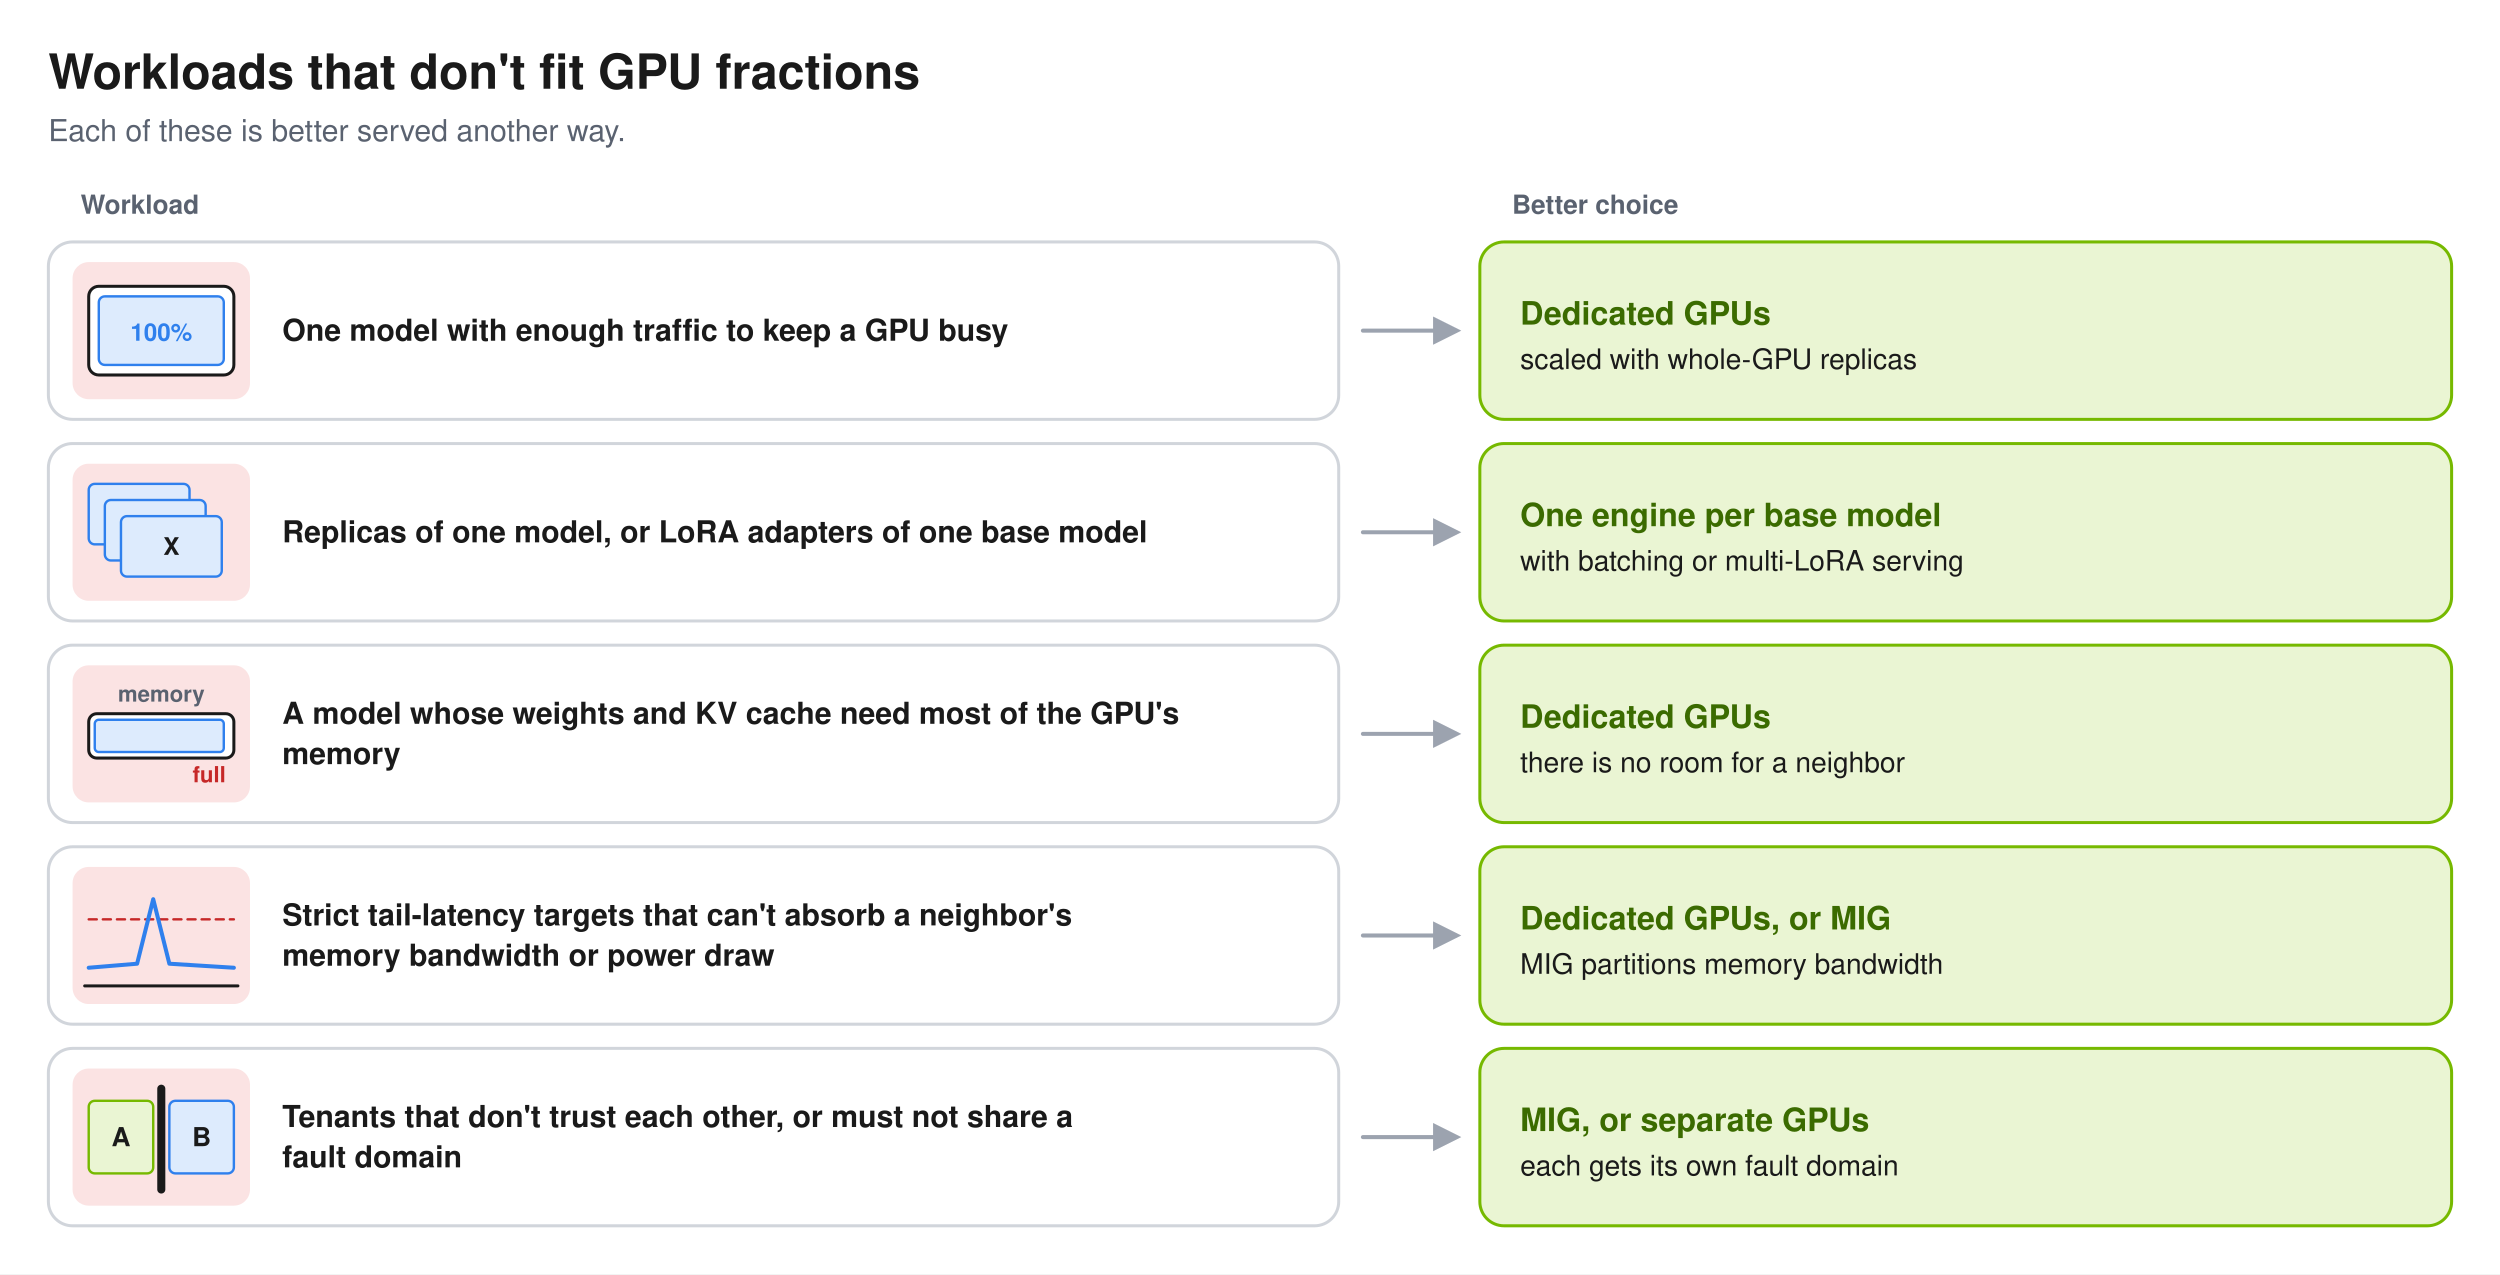
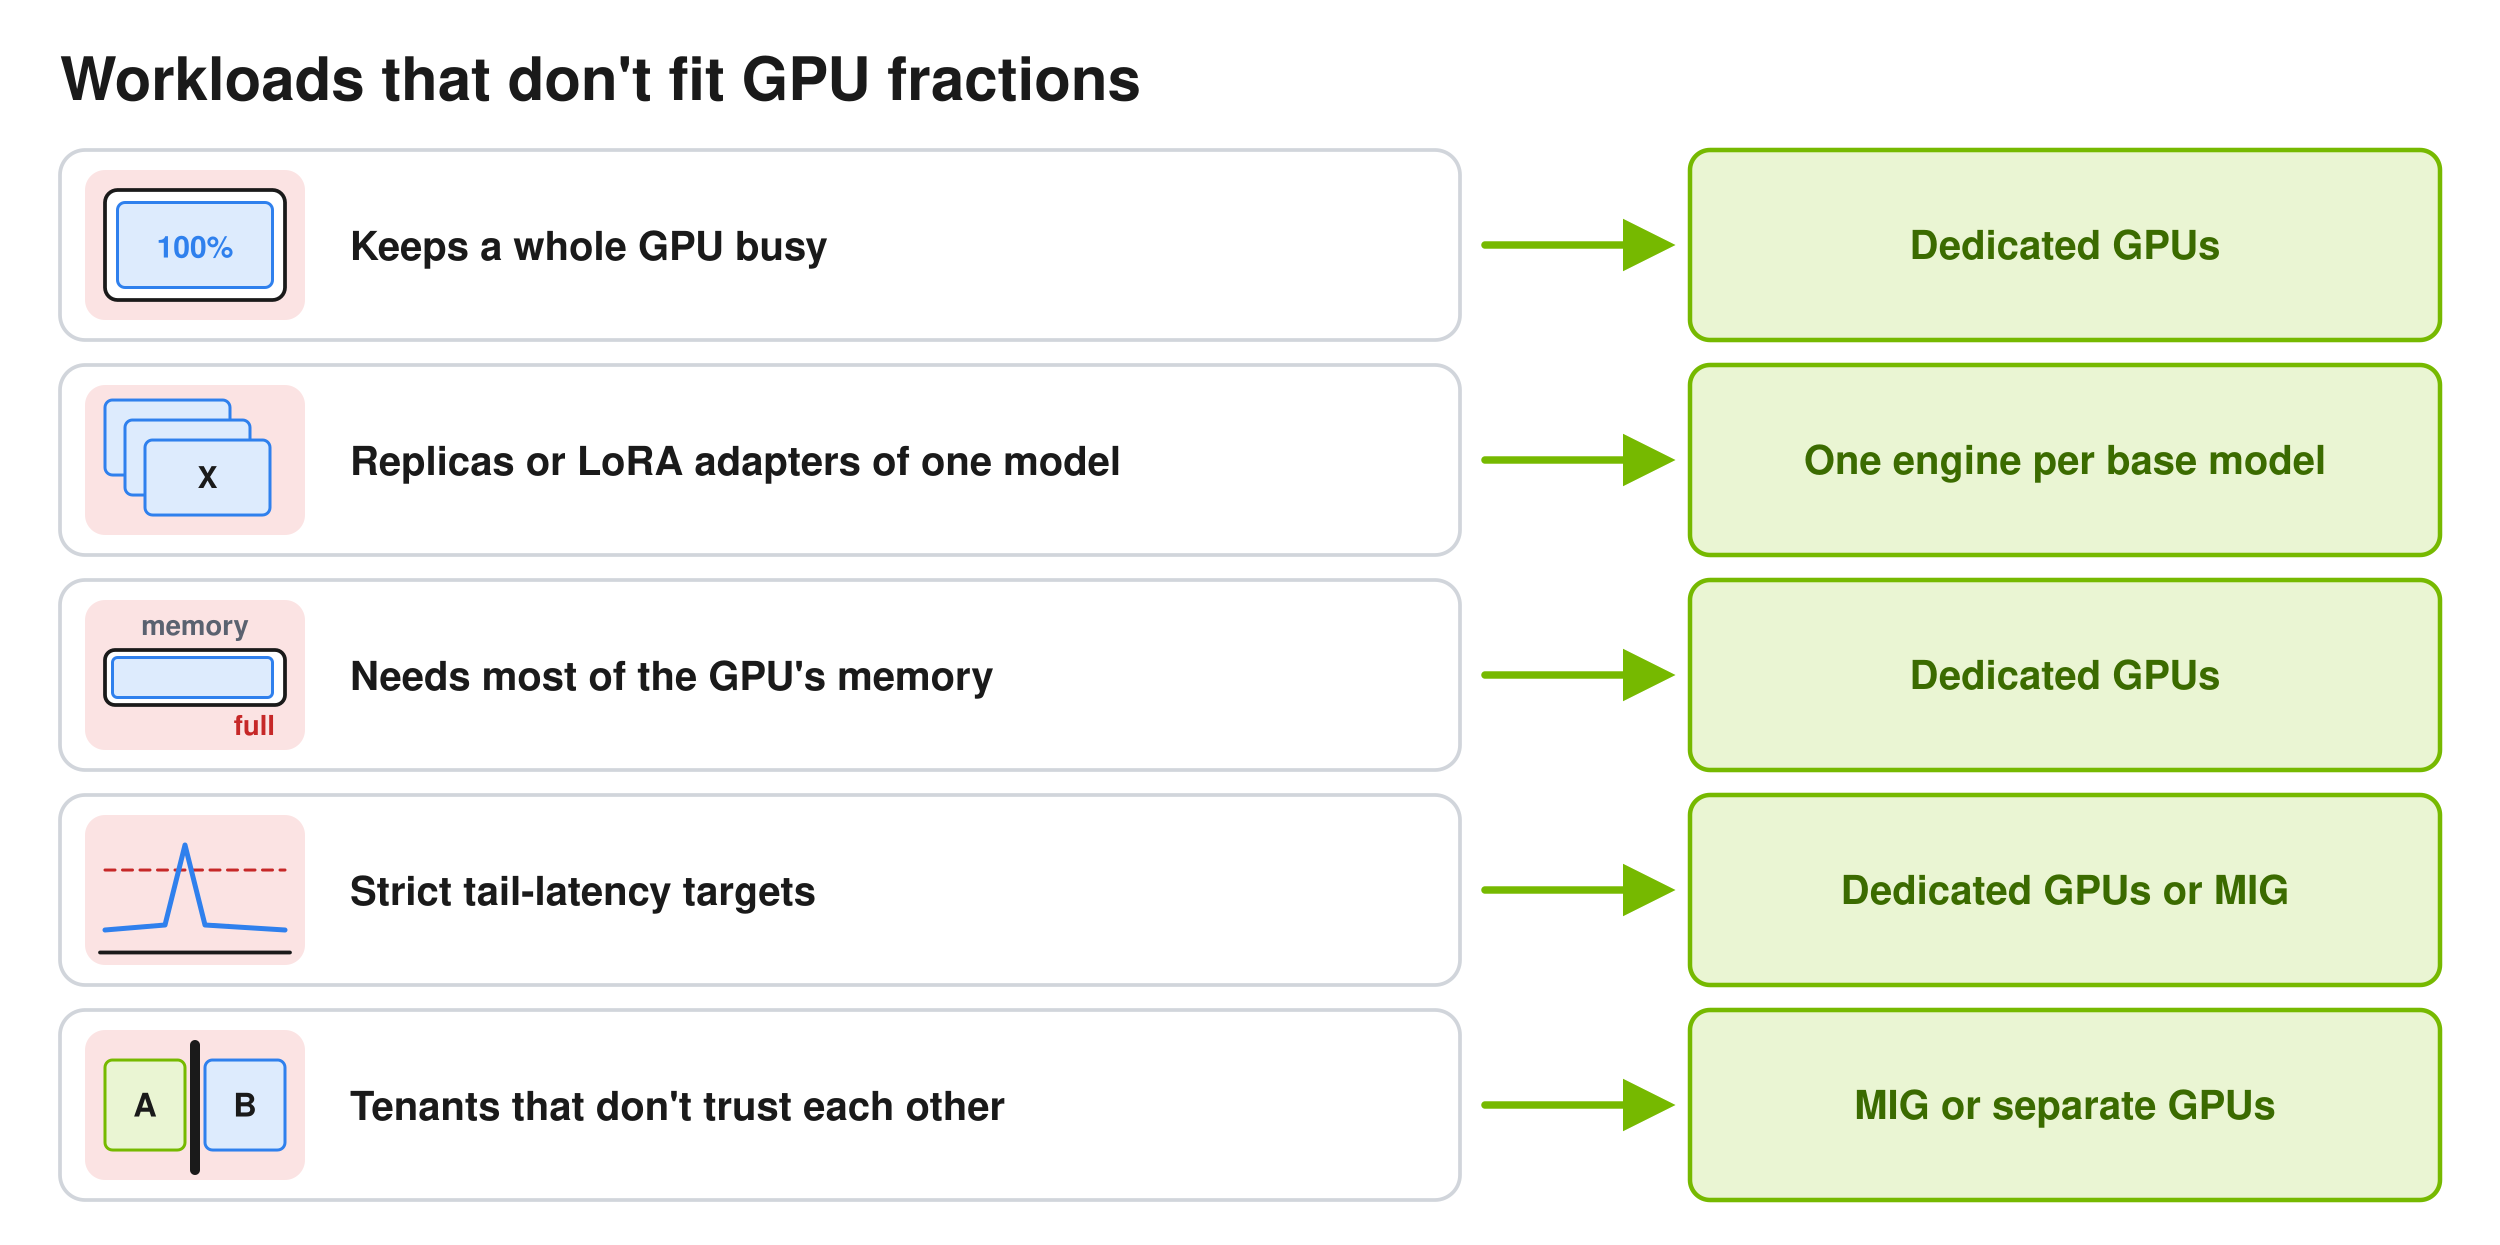
- <svg xmlns="http://www.w3.org/2000/svg" width="1240" height="632" viewBox="0 0 1240 632" role="img" aria-labelledby="title desc" font-family="Helvetica, Arial, sans-serif">
+ <svg xmlns="http://www.w3.org/2000/svg" width="1000" height="498" viewBox="0 0 1000 498" role="img" aria-labelledby="title desc" font-family="Helvetica, Arial, sans-serif">
  <defs>
    <marker id="a-ink" viewBox="0 0 10 10" refX="8" refY="5" markerWidth="7" markerHeight="7" orient="auto-start-reverse">
      <path d="M0,0 L10,5 L0,10 z" fill="#1A1A1A" />
    </marker>
    <marker id="a-gray" viewBox="0 0 10 10" refX="8" refY="5" markerWidth="7" markerHeight="7" orient="auto-start-reverse">
      <path d="M0,0 L10,5 L0,10 z" fill="#9CA3AF" />
    </marker>
    <marker id="a-green" viewBox="0 0 10 10" refX="8" refY="5" markerWidth="7" markerHeight="7" orient="auto-start-reverse">
      <path d="M0,0 L10,5 L0,10 z" fill="#76B900" />
    </marker>
    <marker id="a-red" viewBox="0 0 10 10" refX="8" refY="5" markerWidth="7" markerHeight="7" orient="auto-start-reverse">
      <path d="M0,0 L10,5 L0,10 z" fill="#C62828" />
    </marker>
  </defs>
-   <rect x="0.0" y="0.0" width="1240.0" height="632.0" fill="#FFFFFF" />
-   <text x="24.0" y="44.0" font-size="24" font-weight="700" fill="#1A1A1A" text-anchor="start">Workloads that don't fit GPU fractions</text>
-   <text x="24.0" y="70.0" font-size="15" font-weight="400" fill="#5A6270" text-anchor="start">Each of these is better served another way.</text>
-   <text x="40.0" y="106.0" font-size="13" font-weight="700" fill="#5A6270" text-anchor="start">Workload</text>
-   <text x="750.0" y="106.0" font-size="13" font-weight="700" fill="#5A6270" text-anchor="start">Better choice</text>
-   <rect x="24.0" y="120.0" width="640.0" height="88.0" fill="#FFFFFF" rx="12" stroke="#D1D5DB" stroke-width="1.5" />
-   <rect x="36.0" y="130.0" width="88.0" height="68.0" fill="#FBE3E3" rx="8" />
-   <rect x="44.0" y="142.0" width="72.0" height="44.0" fill="#FFFFFF" rx="5" stroke="#1A1A1A" stroke-width="1.5" />
-   <rect x="49.0" y="147.0" width="62.0" height="34.0" fill="#DDEBFD" rx="3" stroke="#2F80ED" stroke-width="1.2" />
-   <text x="80.0" y="169.0" font-size="12" font-weight="700" fill="#2F80ED" text-anchor="middle">100%</text>
-   <text x="140.0" y="169.0" font-size="15" font-weight="700" fill="#1A1A1A" text-anchor="start">One model with enough traffic to keep a GPU busy</text>
-   <line x1="676.0" y1="164.0" x2="722.0" y2="164.0" stroke="#9CA3AF" stroke-width="2" stroke-linecap="round" marker-end="url(#a-gray)" />
-   <rect x="734.0" y="120.0" width="482.0" height="88.0" fill="#EAF5D3" rx="12" stroke="#76B900" stroke-width="1.5" />
-   <text x="754.0" y="161.0" font-size="16" font-weight="700" fill="#3B6B00" text-anchor="start">Dedicated GPUs</text>
-   <text x="754.0" y="183.0" font-size="14" font-weight="400" fill="#1A1A1A" text-anchor="start">scaled with whole-GPU replicas</text>
-   <rect x="24.0" y="220.0" width="640.0" height="88.0" fill="#FFFFFF" rx="12" stroke="#D1D5DB" stroke-width="1.5" />
-   <rect x="36.0" y="230.0" width="88.0" height="68.0" fill="#FBE3E3" rx="8" />
-   <rect x="44.0" y="240.0" width="50.0" height="30.0" fill="#DDEBFD" rx="3" stroke="#2F80ED" stroke-width="1.2" />
-   <text x="69.0" y="259.2" font-size="12" font-weight="700" fill="#1A1A1A" text-anchor="middle" />
-   <rect x="52.0" y="248.0" width="50.0" height="30.0" fill="#DDEBFD" rx="3" stroke="#2F80ED" stroke-width="1.2" />
-   <text x="77.0" y="267.2" font-size="12" font-weight="700" fill="#1A1A1A" text-anchor="middle" />
-   <rect x="60.0" y="256.0" width="50.0" height="30.0" fill="#DDEBFD" rx="3" stroke="#2F80ED" stroke-width="1.2" />
-   <text x="85.0" y="275.2" font-size="12" font-weight="700" fill="#1A1A1A" text-anchor="middle">X</text>
-   <text x="140.0" y="269.0" font-size="15" font-weight="700" fill="#1A1A1A" text-anchor="start">Replicas of one model, or LoRA adapters of one base model</text>
-   <line x1="676.0" y1="264.0" x2="722.0" y2="264.0" stroke="#9CA3AF" stroke-width="2" stroke-linecap="round" marker-end="url(#a-gray)" />
-   <rect x="734.0" y="220.0" width="482.0" height="88.0" fill="#EAF5D3" rx="12" stroke="#76B900" stroke-width="1.5" />
-   <text x="754.0" y="261.0" font-size="16" font-weight="700" fill="#3B6B00" text-anchor="start">One engine per base model</text>
-   <text x="754.0" y="283.0" font-size="14" font-weight="400" fill="#1A1A1A" text-anchor="start">with batching or multi-LoRA serving</text>
-   <rect x="24.0" y="320.0" width="640.0" height="88.0" fill="#FFFFFF" rx="12" stroke="#D1D5DB" stroke-width="1.5" />
-   <rect x="36.0" y="330.0" width="88.0" height="68.0" fill="#FBE3E3" rx="8" />
-   <rect x="44.0" y="354.0" width="72.0" height="22.0" fill="#FFFFFF" rx="4" stroke="#1A1A1A" stroke-width="1.5" />
-   <rect x="47.0" y="357.0" width="64.0" height="16.0" fill="#DDEBFD" rx="2" stroke="#2F80ED" stroke-width="1.2" />
-   <text x="80.0" y="348.0" font-size="11" font-weight="700" fill="#5A6270" text-anchor="middle">memory</text>
-   <text x="112.0" y="388.0" font-size="11" font-weight="700" fill="#C62828" text-anchor="end">full</text>
-   <text x="140.0" y="359.0" font-size="15" font-weight="700" fill="#1A1A1A" text-anchor="start">A model whose weights and KV cache need most of the GPU's</text>
-   <text x="140.0" y="379.0" font-size="15" font-weight="700" fill="#1A1A1A" text-anchor="start">memory</text>
-   <line x1="676.0" y1="364.0" x2="722.0" y2="364.0" stroke="#9CA3AF" stroke-width="2" stroke-linecap="round" marker-end="url(#a-gray)" />
-   <rect x="734.0" y="320.0" width="482.0" height="88.0" fill="#EAF5D3" rx="12" stroke="#76B900" stroke-width="1.5" />
-   <text x="754.0" y="361.0" font-size="16" font-weight="700" fill="#3B6B00" text-anchor="start">Dedicated GPUs</text>
-   <text x="754.0" y="383.0" font-size="14" font-weight="400" fill="#1A1A1A" text-anchor="start">there is no room for a neighbor</text>
-   <rect x="24.0" y="420.0" width="640.0" height="88.0" fill="#FFFFFF" rx="12" stroke="#D1D5DB" stroke-width="1.5" />
-   <rect x="36.0" y="430.0" width="88.0" height="68.0" fill="#FBE3E3" rx="8" />
-   <line x1="42.0" y1="489.0" x2="118.0" y2="489.0" stroke="#1A1A1A" stroke-width="1.5" stroke-linecap="round" />
-   <line x1="44.0" y1="456.0" x2="116.0" y2="456.0" stroke="#C62828" stroke-width="1.2" stroke-linecap="round" stroke-dasharray="4 3" />
-   <path d="M44,480.0 L68,478.0 L76,446.0 L84,478.0 L116,480.0" stroke="#2F80ED" stroke-width="2" fill="none" stroke-linejoin="round" stroke-linecap="round" />
-   <text x="140.0" y="459.0" font-size="15" font-weight="700" fill="#1A1A1A" text-anchor="start">Strict tail-latency targets that can't absorb a neighbor's</text>
-   <text x="140.0" y="479.0" font-size="15" font-weight="700" fill="#1A1A1A" text-anchor="start">memory bandwidth or power draw</text>
-   <line x1="676.0" y1="464.0" x2="722.0" y2="464.0" stroke="#9CA3AF" stroke-width="2" stroke-linecap="round" marker-end="url(#a-gray)" />
-   <rect x="734.0" y="420.0" width="482.0" height="88.0" fill="#EAF5D3" rx="12" stroke="#76B900" stroke-width="1.5" />
-   <text x="754.0" y="461.0" font-size="16" font-weight="700" fill="#3B6B00" text-anchor="start">Dedicated GPUs, or MIG</text>
-   <text x="754.0" y="483.0" font-size="14" font-weight="400" fill="#1A1A1A" text-anchor="start">MIG partitions memory bandwidth</text>
-   <rect x="24.0" y="520.0" width="640.0" height="88.0" fill="#FFFFFF" rx="12" stroke="#D1D5DB" stroke-width="1.5" />
-   <rect x="36.0" y="530.0" width="88.0" height="68.0" fill="#FBE3E3" rx="8" />
-   <rect x="44.0" y="546.0" width="32.0" height="36.0" fill="#EAF5D3" rx="3" stroke="#76B900" stroke-width="1.2" />
-   <text x="60.0" y="568.5" font-size="13" font-weight="700" fill="#1A1A1A" text-anchor="middle">A</text>
-   <rect x="84.0" y="546.0" width="32.0" height="36.0" fill="#DDEBFD" rx="3" stroke="#2F80ED" stroke-width="1.2" />
-   <text x="100.0" y="568.5" font-size="13" font-weight="700" fill="#1A1A1A" text-anchor="middle">B</text>
-   <line x1="80.0" y1="540.0" x2="80.0" y2="590.0" stroke="#1A1A1A" stroke-width="4" stroke-linecap="round" />
-   <text x="140.0" y="559.0" font-size="15" font-weight="700" fill="#1A1A1A" text-anchor="start">Tenants that don't trust each other, or must not share a</text>
-   <text x="140.0" y="579.0" font-size="15" font-weight="700" fill="#1A1A1A" text-anchor="start">fault domain</text>
-   <line x1="676.0" y1="564.0" x2="722.0" y2="564.0" stroke="#9CA3AF" stroke-width="2" stroke-linecap="round" marker-end="url(#a-gray)" />
-   <rect x="734.0" y="520.0" width="482.0" height="88.0" fill="#EAF5D3" rx="12" stroke="#76B900" stroke-width="1.5" />
-   <text x="754.0" y="561.0" font-size="16" font-weight="700" fill="#3B6B00" text-anchor="start">MIG, or separate GPUs</text>
-   <text x="754.0" y="583.0" font-size="14" font-weight="400" fill="#1A1A1A" text-anchor="start">each gets its own fault domain</text>
+   <rect x="0.0" y="0.0" width="1000.0" height="498.0" fill="#FFFFFF" />
+   <text x="24.0" y="40.0" font-size="24" font-weight="700" fill="#1A1A1A" text-anchor="start">Workloads that don't fit GPU fractions</text>
+   <rect x="24.0" y="60.0" width="560.0" height="76.0" fill="#FFFFFF" rx="10" stroke="#D1D5DB" stroke-width="1.5" />
+   <rect x="34.0" y="68.0" width="88.0" height="60.0" fill="#FBE3E3" rx="8" />
+   <rect x="42.0" y="76.0" width="72.0" height="44.0" fill="#FFFFFF" rx="5" stroke="#1A1A1A" stroke-width="1.5" />
+   <rect x="47.0" y="81.0" width="62.0" height="34.0" fill="#DDEBFD" rx="3" stroke="#2F80ED" stroke-width="1.2" />
+   <text x="78.0" y="103.0" font-size="12" font-weight="700" fill="#2F80ED" text-anchor="middle">100%</text>
+   <text x="140.0" y="104.0" font-size="16" font-weight="700" fill="#1A1A1A" text-anchor="start">Keeps a whole GPU busy</text>
+   <line x1="594.0" y1="98.0" x2="666.0" y2="98.0" stroke="#76B900" stroke-width="3" stroke-linecap="round" marker-end="url(#a-green)" />
+   <rect x="676.0" y="60.0" width="300.0" height="76.0" fill="#EAF5D3" rx="8" stroke="#76B900" stroke-width="1.8" />
+   <text x="826.0" y="103.6" font-size="16" font-weight="700" fill="#3B6B00" text-anchor="middle">Dedicated GPUs</text>
+   <rect x="24.0" y="146.0" width="560.0" height="76.0" fill="#FFFFFF" rx="10" stroke="#D1D5DB" stroke-width="1.5" />
+   <rect x="34.0" y="154.0" width="88.0" height="60.0" fill="#FBE3E3" rx="8" />
+   <rect x="42.0" y="160.0" width="50.0" height="30.0" fill="#DDEBFD" rx="3" stroke="#2F80ED" stroke-width="1.2" />
+   <text x="67.0" y="179.2" font-size="12" font-weight="700" fill="#1A1A1A" text-anchor="middle" />
+   <rect x="50.0" y="168.0" width="50.0" height="30.0" fill="#DDEBFD" rx="3" stroke="#2F80ED" stroke-width="1.2" />
+   <text x="75.0" y="187.2" font-size="12" font-weight="700" fill="#1A1A1A" text-anchor="middle" />
+   <rect x="58.0" y="176.0" width="50.0" height="30.0" fill="#DDEBFD" rx="3" stroke="#2F80ED" stroke-width="1.2" />
+   <text x="83.0" y="195.2" font-size="12" font-weight="700" fill="#1A1A1A" text-anchor="middle">X</text>
+   <text x="140.0" y="190.0" font-size="16" font-weight="700" fill="#1A1A1A" text-anchor="start">Replicas or LoRA adapters of one model</text>
+   <line x1="594.0" y1="184.0" x2="666.0" y2="184.0" stroke="#76B900" stroke-width="3" stroke-linecap="round" marker-end="url(#a-green)" />
+   <rect x="676.0" y="146.0" width="300.0" height="76.0" fill="#EAF5D3" rx="8" stroke="#76B900" stroke-width="1.8" />
+   <text x="826.0" y="189.6" font-size="16" font-weight="700" fill="#3B6B00" text-anchor="middle">One engine per base model</text>
+   <rect x="24.0" y="232.0" width="560.0" height="76.0" fill="#FFFFFF" rx="10" stroke="#D1D5DB" stroke-width="1.5" />
+   <rect x="34.0" y="240.0" width="88.0" height="60.0" fill="#FBE3E3" rx="8" />
+   <rect x="42.0" y="260.0" width="72.0" height="22.0" fill="#FFFFFF" rx="4" stroke="#1A1A1A" stroke-width="1.5" />
+   <rect x="45.0" y="263.0" width="64.0" height="16.0" fill="#DDEBFD" rx="2" stroke="#2F80ED" stroke-width="1.2" />
+   <text x="78.0" y="254.0" font-size="11" font-weight="700" fill="#5A6270" text-anchor="middle">memory</text>
+   <text x="110.0" y="294.0" font-size="11" font-weight="700" fill="#C62828" text-anchor="end">full</text>
+   <text x="140.0" y="276.0" font-size="16" font-weight="700" fill="#1A1A1A" text-anchor="start">Needs most of the GPU's memory</text>
+   <line x1="594.0" y1="270.0" x2="666.0" y2="270.0" stroke="#76B900" stroke-width="3" stroke-linecap="round" marker-end="url(#a-green)" />
+   <rect x="676.0" y="232.0" width="300.0" height="76.0" fill="#EAF5D3" rx="8" stroke="#76B900" stroke-width="1.8" />
+   <text x="826.0" y="275.6" font-size="16" font-weight="700" fill="#3B6B00" text-anchor="middle">Dedicated GPUs</text>
+   <rect x="24.0" y="318.0" width="560.0" height="76.0" fill="#FFFFFF" rx="10" stroke="#D1D5DB" stroke-width="1.5" />
+   <rect x="34.0" y="326.0" width="88.0" height="60.0" fill="#FBE3E3" rx="8" />
+   <line x1="40.0" y1="381.0" x2="116.0" y2="381.0" stroke="#1A1A1A" stroke-width="1.5" stroke-linecap="round" />
+   <line x1="42.0" y1="348.0" x2="114.0" y2="348.0" stroke="#C62828" stroke-width="1.2" stroke-linecap="round" stroke-dasharray="4 3" />
+   <path d="M42,372.0 L66,370.0 L74,338.0 L82,370.0 L114,372.0" stroke="#2F80ED" stroke-width="2" fill="none" stroke-linejoin="round" stroke-linecap="round" />
+   <text x="140.0" y="362.0" font-size="16" font-weight="700" fill="#1A1A1A" text-anchor="start">Strict tail-latency targets</text>
+   <line x1="594.0" y1="356.0" x2="666.0" y2="356.0" stroke="#76B900" stroke-width="3" stroke-linecap="round" marker-end="url(#a-green)" />
+   <rect x="676.0" y="318.0" width="300.0" height="76.0" fill="#EAF5D3" rx="8" stroke="#76B900" stroke-width="1.8" />
+   <text x="826.0" y="361.6" font-size="16" font-weight="700" fill="#3B6B00" text-anchor="middle">Dedicated GPUs or MIG</text>
+   <rect x="24.0" y="404.0" width="560.0" height="76.0" fill="#FFFFFF" rx="10" stroke="#D1D5DB" stroke-width="1.5" />
+   <rect x="34.0" y="412.0" width="88.0" height="60.0" fill="#FBE3E3" rx="8" />
+   <rect x="42.0" y="424.0" width="32.0" height="36.0" fill="#EAF5D3" rx="3" stroke="#76B900" stroke-width="1.2" />
+   <text x="58.0" y="446.6" font-size="13" font-weight="700" fill="#1A1A1A" text-anchor="middle">A</text>
+   <rect x="82.0" y="424.0" width="32.0" height="36.0" fill="#DDEBFD" rx="3" stroke="#2F80ED" stroke-width="1.2" />
+   <text x="98.0" y="446.6" font-size="13" font-weight="700" fill="#1A1A1A" text-anchor="middle">B</text>
+   <line x1="78.0" y1="418.0" x2="78.0" y2="468.0" stroke="#1A1A1A" stroke-width="4" stroke-linecap="round" />
+   <text x="140.0" y="448.0" font-size="16" font-weight="700" fill="#1A1A1A" text-anchor="start">Tenants that don't trust each other</text>
+   <line x1="594.0" y1="442.0" x2="666.0" y2="442.0" stroke="#76B900" stroke-width="3" stroke-linecap="round" marker-end="url(#a-green)" />
+   <rect x="676.0" y="404.0" width="300.0" height="76.0" fill="#EAF5D3" rx="8" stroke="#76B900" stroke-width="1.8" />
+   <text x="826.0" y="447.6" font-size="16" font-weight="700" fill="#3B6B00" text-anchor="middle">MIG or separate GPUs</text>
</svg>
